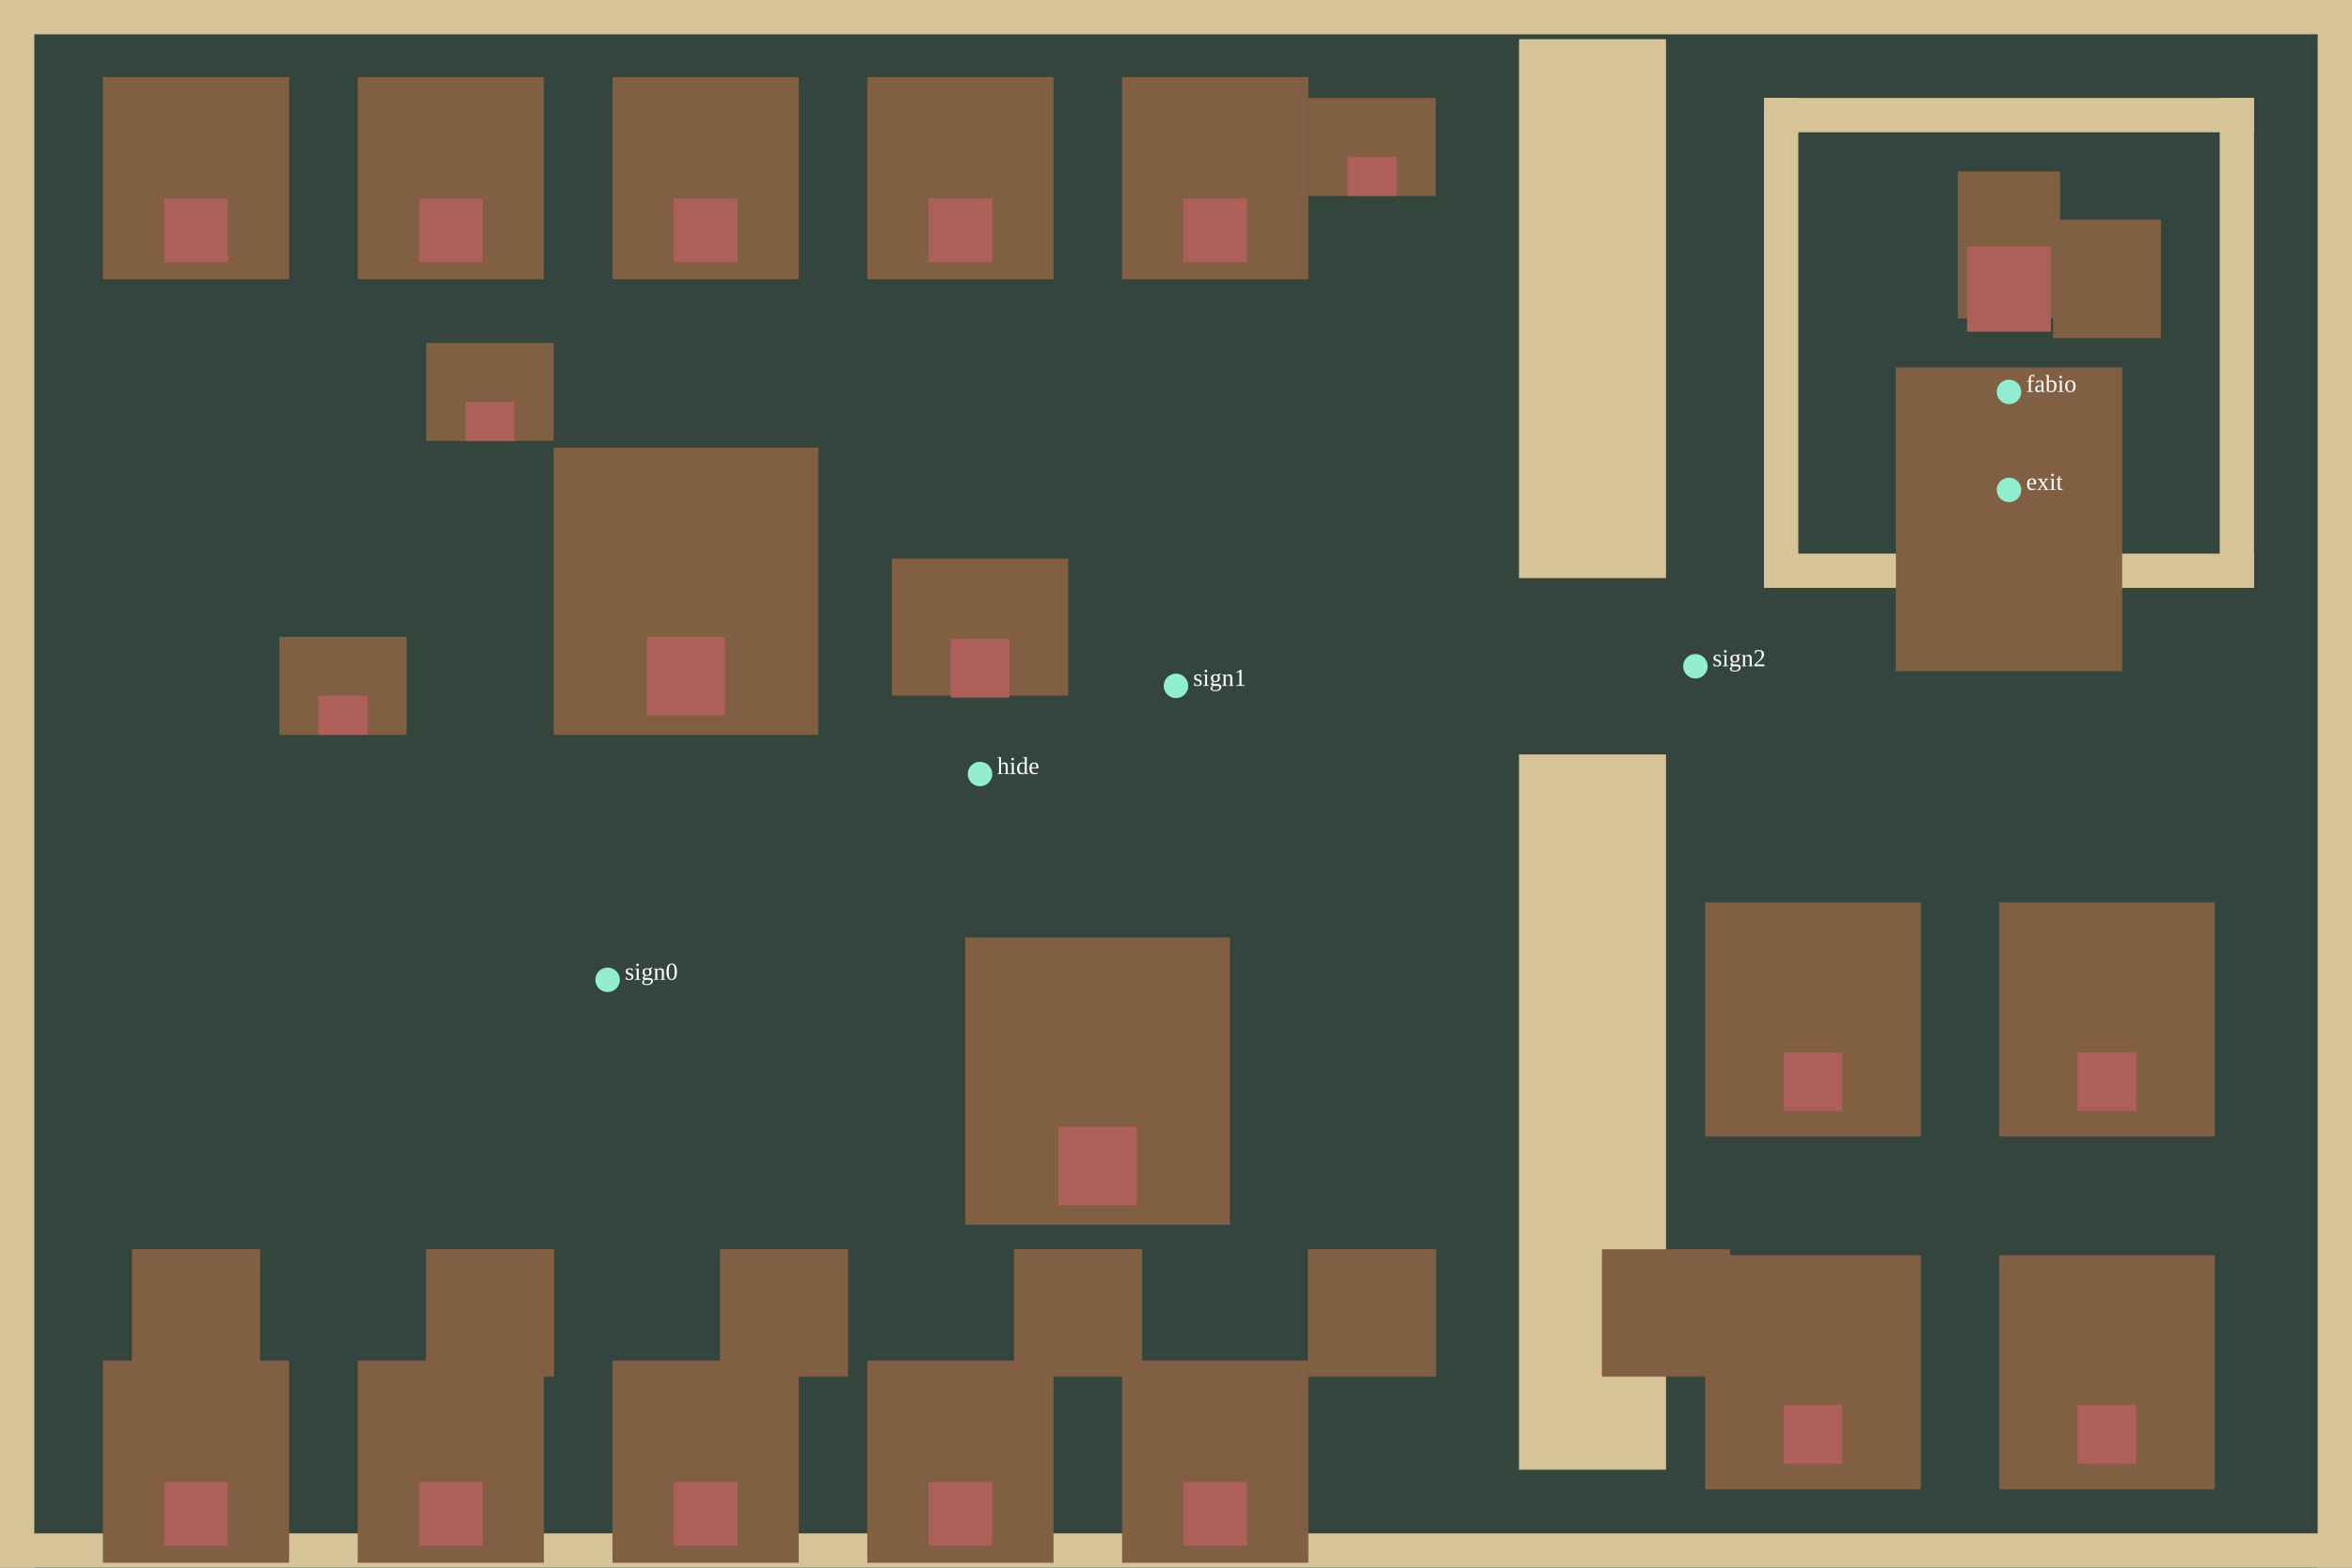
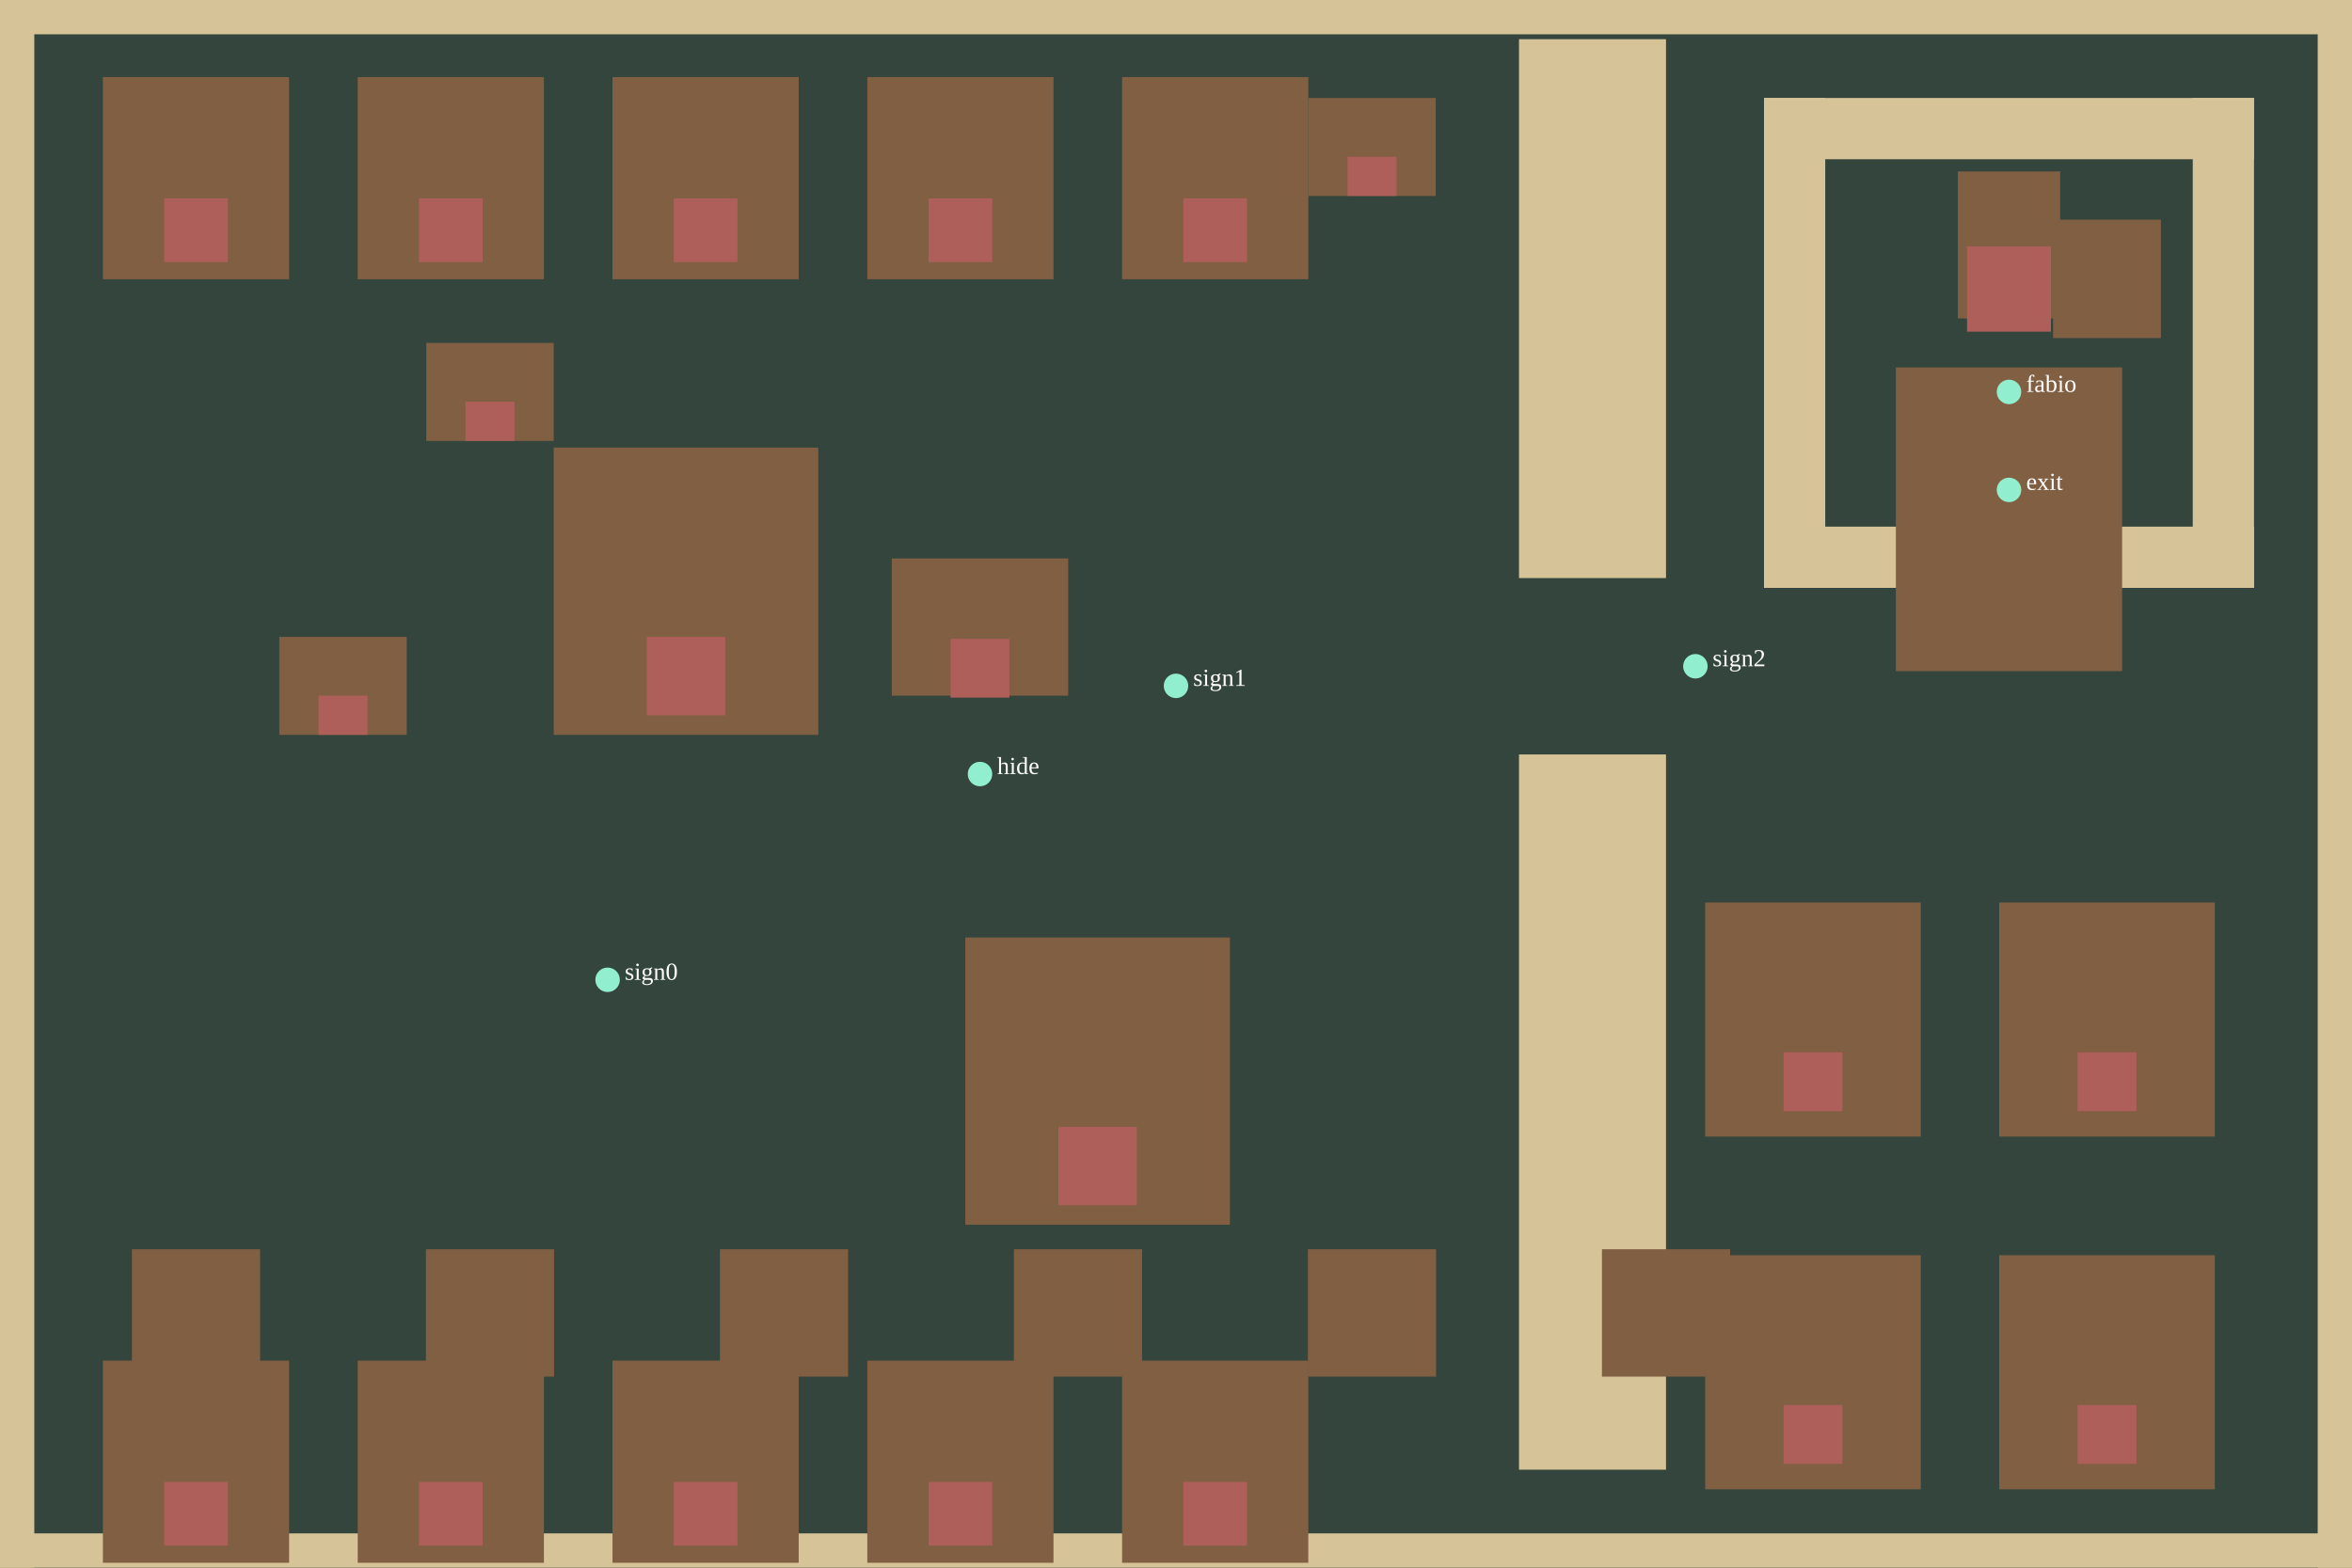
<svg xmlns="http://www.w3.org/2000/svg" viewBox="0 0 960 640">
  <rect width="100%" height="100%" fill="#111b1f" />
  <rect x="0" y="0" width="960" height="640" fill="#34453d" />
  <rect x="80" y="400" width="120" height="160" fill="#34453d" />
  <rect x="160" y="384" width="160" height="64" fill="#34453d" />
  <rect x="280" y="312" width="80" height="128" fill="#34453d" />
  <rect x="360" y="160" width="240" height="200" fill="#34453d" />
  <rect x="620" y="308" width="60" height="292" fill="#34453d" />
  <rect x="620" y="16" width="60" height="220" fill="#34453d" />
  <rect x="600" y="236" width="120" height="72" fill="#34453d" />
  <rect x="720" y="40" width="200" height="200" fill="#34453d" />
  <rect x="0" y="0" width="14" height="640" fill="#d6c498" />
  <rect x="946" y="0" width="14" height="640" fill="#d6c498" />
  <rect x="0" y="0" width="960" height="14" fill="#d6c498" />
  <rect x="0" y="626" width="960" height="14" fill="#d6c498" />
-   <rect x="720" y="40" width="14" height="200" fill="#d6c498" />
-   <rect x="906" y="40" width="14" height="200" fill="#d6c498" />
-   <rect x="720" y="40" width="200" height="14" fill="#d6c498" />
-   <rect x="720" y="226" width="60" height="14" fill="#d6c498" />
-   <rect x="860" y="226" width="60" height="14" fill="#d6c498" />
+   <rect x="720" y="40" width="25" height="200" fill="#d6c498" />
+   <rect x="895" y="40" width="25" height="200" fill="#d6c498" />
+   <rect x="720" y="40" width="200" height="25" fill="#d6c498" />
+   <rect x="720" y="215" width="60" height="25" fill="#d6c498" />
+   <rect x="860" y="215" width="60" height="25" fill="#d6c498" />
  <rect x="620" y="308" width="60" height="292" fill="#d6c498" />
  <rect x="620" y="16" width="60" height="220" fill="#d6c498" />
  <rect x="42" y="31.471" width="76" height="82.529" fill="#815f43" />
  <rect x="67" y="81" width="26" height="26" fill="#af5f59" />
  <rect x="146" y="31.471" width="76" height="82.529" fill="#815f43" />
  <rect x="171" y="81" width="26" height="26" fill="#af5f59" />
  <rect x="250" y="31.471" width="76" height="82.529" fill="#815f43" />
  <rect x="275" y="81" width="26" height="26" fill="#af5f59" />
  <rect x="354" y="31.471" width="76" height="82.529" fill="#815f43" />
  <rect x="379" y="81" width="26" height="26" fill="#af5f59" />
  <rect x="458" y="31.471" width="76" height="82.529" fill="#815f43" />
  <rect x="483" y="81" width="26" height="26" fill="#af5f59" />
  <rect x="42" y="555.471" width="76" height="82.529" fill="#815f43" />
  <rect x="67" y="605" width="26" height="26" fill="#af5f59" />
  <rect x="146" y="555.471" width="76" height="82.529" fill="#815f43" />
  <rect x="171" y="605" width="26" height="26" fill="#af5f59" />
  <rect x="250" y="555.471" width="76" height="82.529" fill="#815f43" />
  <rect x="275" y="605" width="26" height="26" fill="#af5f59" />
  <rect x="354" y="555.471" width="76" height="82.529" fill="#815f43" />
  <rect x="379" y="605" width="26" height="26" fill="#af5f59" />
  <rect x="458" y="555.471" width="76" height="82.529" fill="#815f43" />
  <rect x="483" y="605" width="26" height="26" fill="#af5f59" />
  <rect x="226" y="182.723" width="108" height="117.278" fill="#815f43" />
  <rect x="264" y="260" width="32" height="32" fill="#af5f59" />
  <rect x="394" y="382.723" width="108" height="117.278" fill="#815f43" />
  <rect x="432" y="460" width="32" height="32" fill="#af5f59" />
  <rect x="364" y="228" width="72" height="56" fill="#815f43" />
  <rect x="388" y="260.8" width="24" height="24" fill="#af5f59" />
  <rect x="799.123" y="70" width="41.753" height="60" fill="#815f43" />
  <rect x="802.881" y="100.6" width="34.238" height="34.8" fill="#af5f59" />
  <rect x="696" y="512.441" width="88" height="95.559" fill="#815f43" />
  <rect x="728" y="573.6" width="24" height="24" fill="#af5f59" />
  <rect x="696" y="368.441" width="88" height="95.559" fill="#815f43" />
  <rect x="728" y="429.6" width="24" height="24" fill="#af5f59" />
  <rect x="816" y="512.441" width="88" height="95.559" fill="#815f43" />
  <rect x="848" y="573.6" width="24" height="24" fill="#af5f59" />
  <rect x="816" y="368.441" width="88" height="95.559" fill="#815f43" />
  <rect x="848" y="429.6" width="24" height="24" fill="#af5f59" />
  <rect x="114" y="260" width="52" height="40" fill="#815f43" />
  <rect x="130" y="284" width="20" height="16" fill="#af5f59" />
  <rect x="174" y="140" width="52" height="40" fill="#815f43" />
  <rect x="190" y="164" width="20" height="16" fill="#af5f59" />
  <rect x="534" y="40" width="52" height="40" fill="#815f43" />
  <rect x="550" y="64" width="20" height="16" fill="#af5f59" />
  <rect x="53.849" y="510" width="52.301" height="52" fill="#815f43" />
  <rect x="80" y="551.6" width="0" height="0" fill="#af5f59" />
  <rect x="173.849" y="510" width="52.301" height="52" fill="#815f43" />
  <rect x="200" y="551.6" width="0" height="0" fill="#af5f59" />
  <rect x="293.849" y="510" width="52.301" height="52" fill="#815f43" />
  <rect x="320" y="551.6" width="0" height="0" fill="#af5f59" />
  <rect x="413.849" y="510" width="52.301" height="52" fill="#815f43" />
  <rect x="440" y="551.6" width="0" height="0" fill="#af5f59" />
  <rect x="533.849" y="510" width="52.301" height="52" fill="#815f43" />
  <rect x="560" y="551.6" width="0" height="0" fill="#af5f59" />
  <rect x="653.849" y="510" width="52.301" height="52" fill="#815f43" />
  <rect x="680" y="551.6" width="0" height="0" fill="#af5f59" />
  <rect x="773.827" y="150" width="92.346" height="124" fill="#815f43" />
  <rect x="820" y="249.2" width="0" height="0" fill="#af5f59" />
  <rect x="838" y="89.684" width="44" height="48.316" fill="#815f43" />
  <rect x="860" y="127.6" width="0" height="0" fill="#af5f59" />
  <circle cx="248" cy="400" r="5" fill="#91efcf" />
  <text x="255" y="400" fill="white" font-size="10">sign0</text>
  <circle cx="480" cy="280" r="5" fill="#91efcf" />
  <text x="487" y="280" fill="white" font-size="10">sign1</text>
  <circle cx="692" cy="272" r="5" fill="#91efcf" />
  <text x="699" y="272" fill="white" font-size="10">sign2</text>
  <circle cx="400" cy="316" r="5" fill="#91efcf" />
  <text x="407" y="316" fill="white" font-size="10">hide</text>
  <circle cx="820" cy="160" r="5" fill="#91efcf" />
  <text x="827" y="160" fill="white" font-size="10">fabio</text>
  <circle cx="820" cy="200" r="5" fill="#91efcf" />
  <text x="827" y="200" fill="white" font-size="10">exit</text>
</svg>
